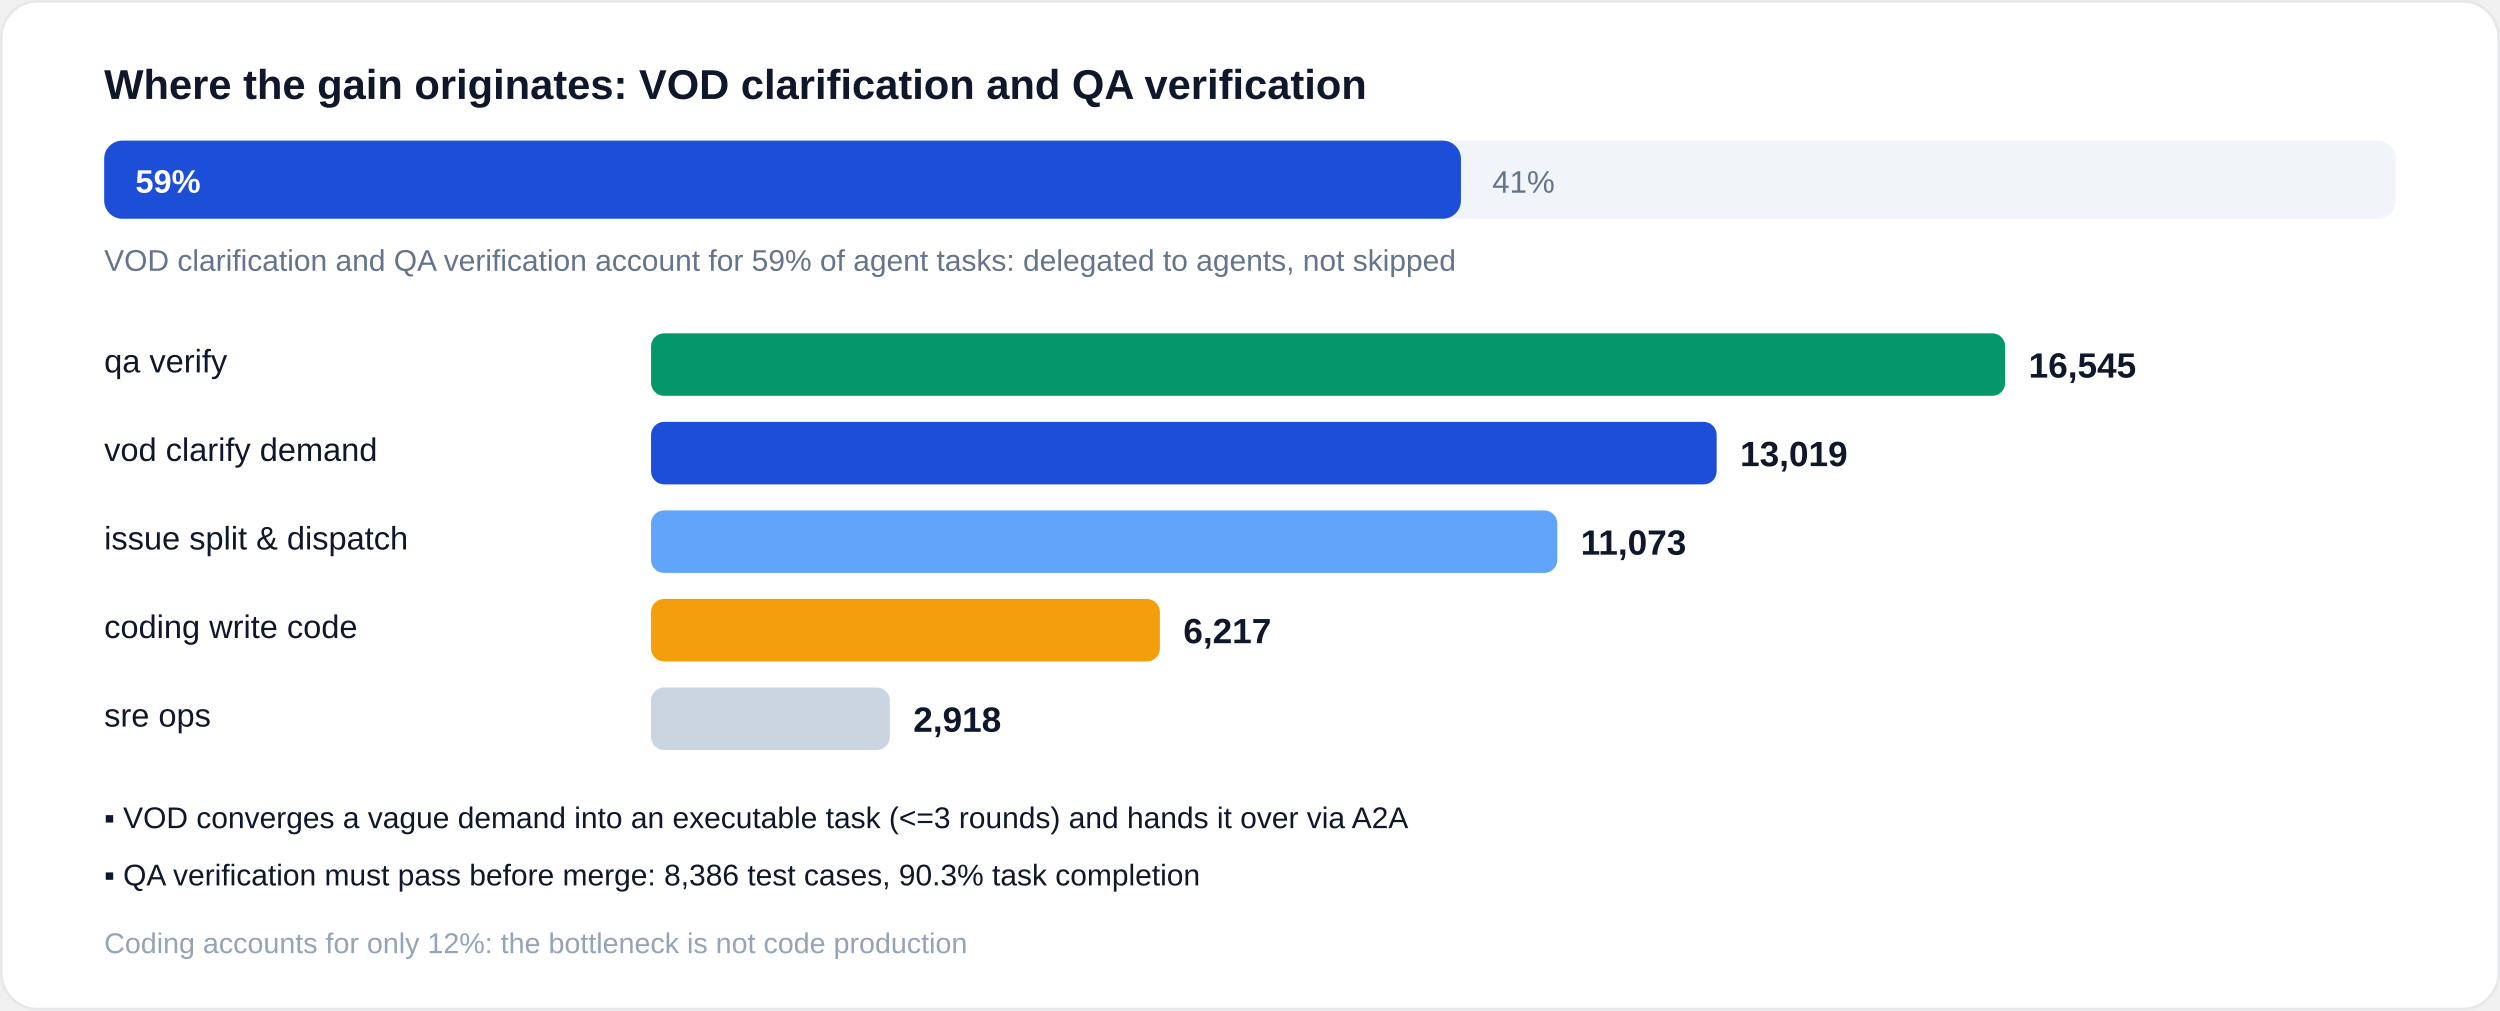
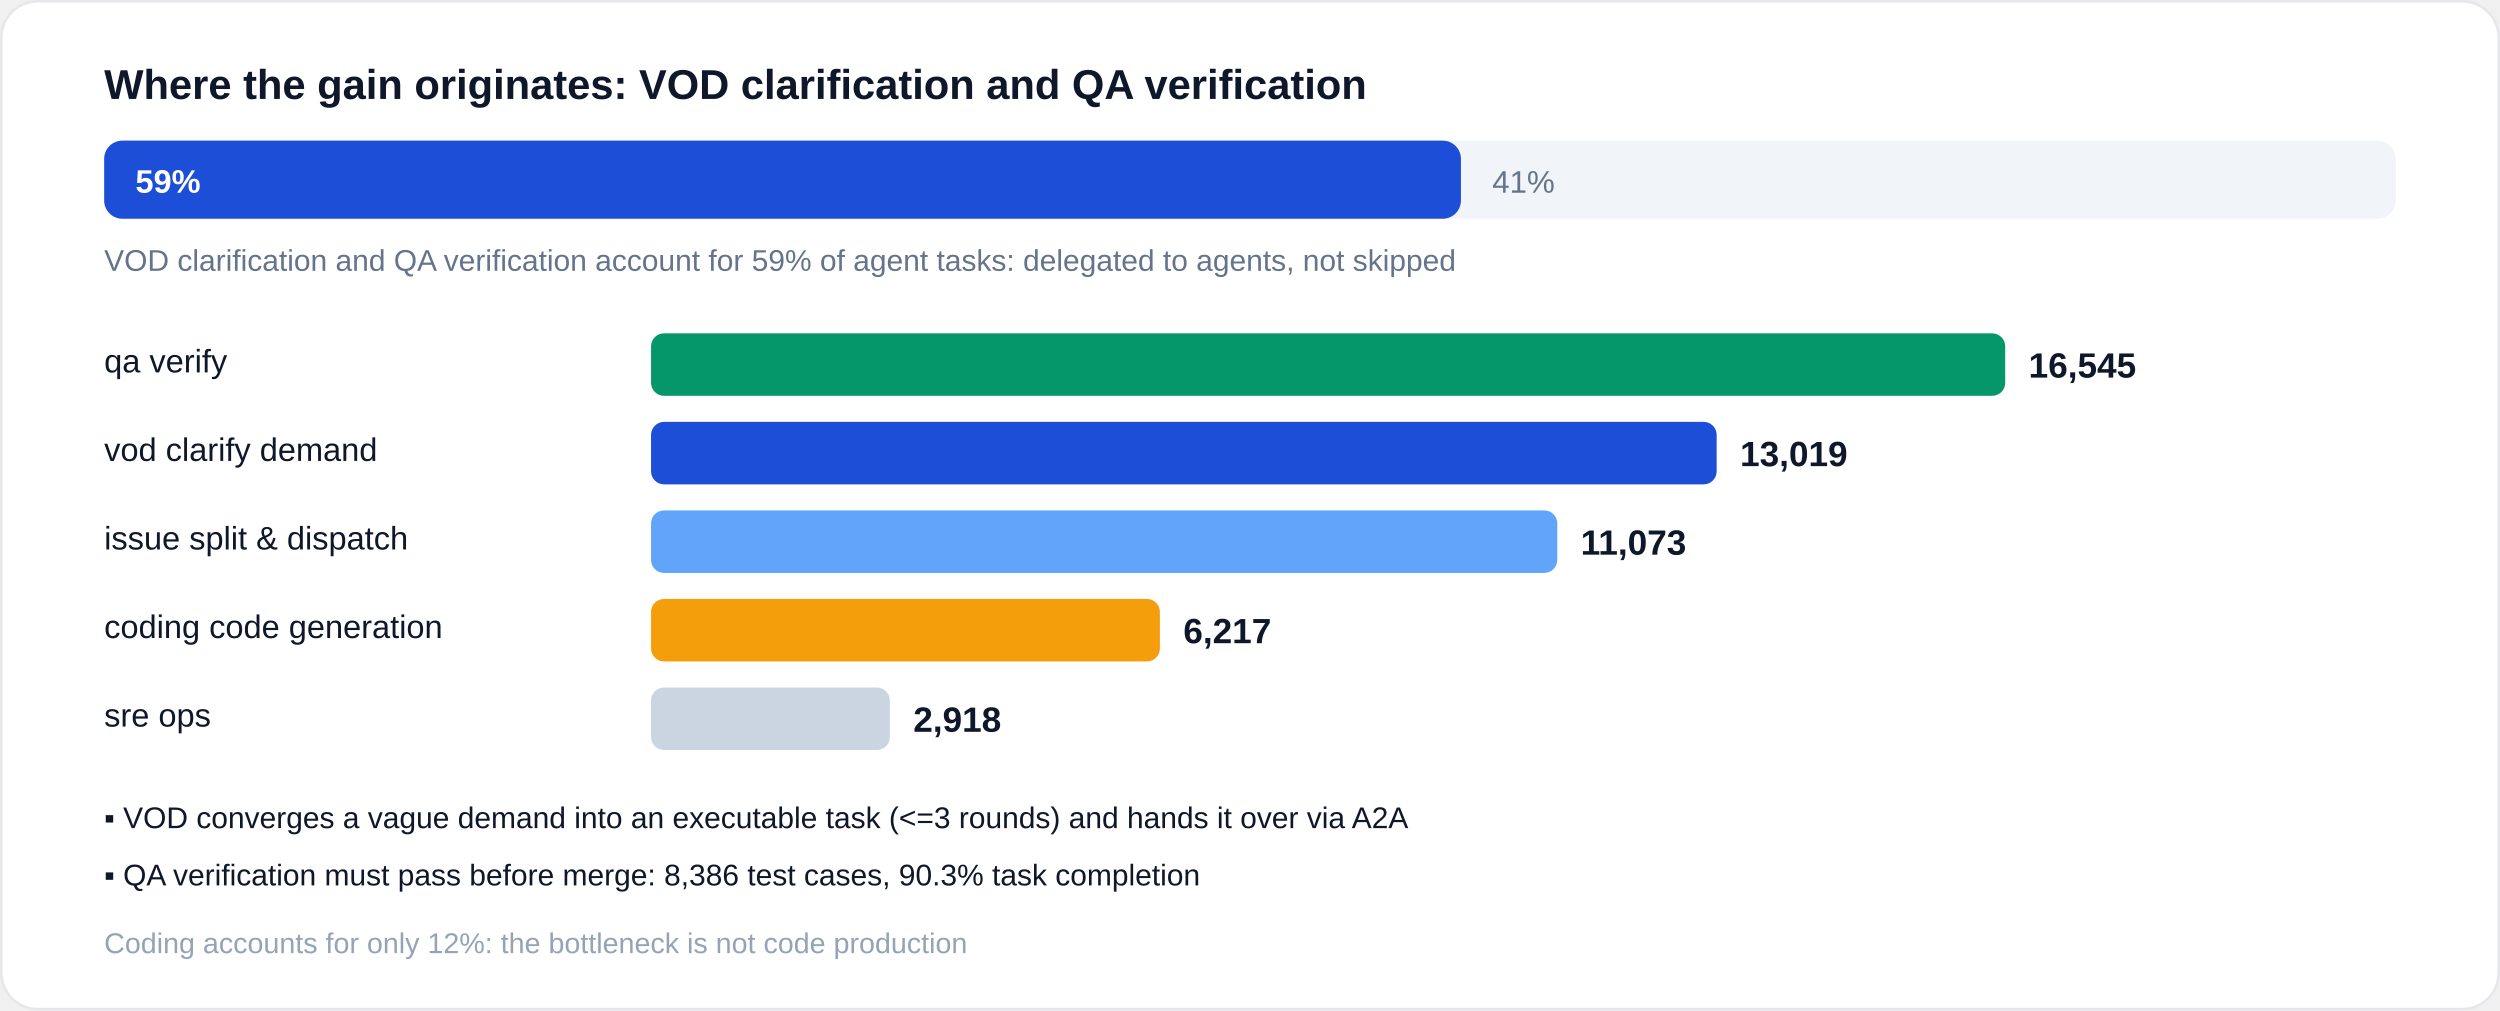
<svg xmlns="http://www.w3.org/2000/svg" width="960" height="388" viewBox="0 0 960 388" role="img" font-family="-apple-system, BlinkMacSystemFont, 'Segoe UI', 'Helvetica Neue', Arial, 'PingFang SC', 'Hiragino Sans GB', 'Microsoft YaHei', sans-serif">
  <rect x="0.5" y="0.5" width="959" height="387" rx="14" fill="#ffffff" stroke="#e5e7eb" />
  <text x="40" y="38" font-size="16" font-weight="700" fill="#0f172a">Where the gain originates: VOD clarification and QA verification</text>
  <rect x="40" y="54" width="880" height="30" rx="7" fill="#f1f5f9" />
  <rect x="40" y="54" width="521.0" height="30" rx="7" fill="#1d4ed8" />
  <text x="52" y="74" font-size="12.5" font-weight="700" fill="#ffffff">59%</text>
  <text x="573.0" y="74" font-size="12" fill="#64748b">41%</text>
  <text x="40" y="104" font-size="11.5" fill="#64748b">VOD clarification and QA verification account for 59% of agent tasks: delegated to agents, not skipped</text>
  <text x="40" y="143" font-size="12.5" fill="#0f172a">qa  verify</text>
  <rect x="250" y="128" width="520.0" height="24" rx="5" fill="#059669" />
  <text x="779.0" y="145" font-size="13.5" font-weight="700" fill="#0f172a">16,545　<span>33%</span>
  </text>
  <text x="40" y="177" font-size="12.5" fill="#0f172a">vod  clarify demand</text>
  <rect x="250" y="162" width="409.2" height="24" rx="5" fill="#1d4ed8" />
  <text x="668.2" y="179" font-size="13.5" font-weight="700" fill="#0f172a">13,019　<span>26%</span>
  </text>
  <text x="40" y="211" font-size="12.5" fill="#0f172a">issue  split &amp; dispatch</text>
  <rect x="250" y="196" width="348.0" height="24" rx="5" fill="#60a5fa" />
  <text x="607.0" y="213" font-size="13.5" font-weight="700" fill="#0f172a">11,073　<span>22%</span>
  </text>
-   <text x="40" y="245" font-size="12.5" fill="#0f172a">coding  write code</text>
+   <text x="40" y="245" font-size="12.5" fill="#0f172a">coding  code generation</text>
  <rect x="250" y="230" width="195.4" height="24" rx="5" fill="#f59e0b" />
  <text x="454.4" y="247" font-size="13.5" font-weight="700" fill="#0f172a">6,217　<span>12%</span>
  </text>
  <text x="40" y="279" font-size="12.5" fill="#0f172a">sre  ops</text>
  <rect x="250" y="264" width="91.7" height="24" rx="5" fill="#cbd5e1" />
  <text x="350.7" y="281" font-size="13.5" font-weight="700" fill="#0f172a">2,918　<span>6%</span>
  </text>
  <text x="40" y="318" font-size="11.5" fill="#0f172a">▪ VOD converges a vague demand into an executable task (&lt;=3 rounds) and hands it over via A2A</text>
  <text x="40" y="340" font-size="11.5" fill="#0f172a">▪ QA verification must pass before merge: 8,386 test cases, 90.3% task completion</text>
  <text x="40" y="366" font-size="11" fill="#94a3b8">Coding accounts for only 12%: the bottleneck is not code production</text>
</svg>
